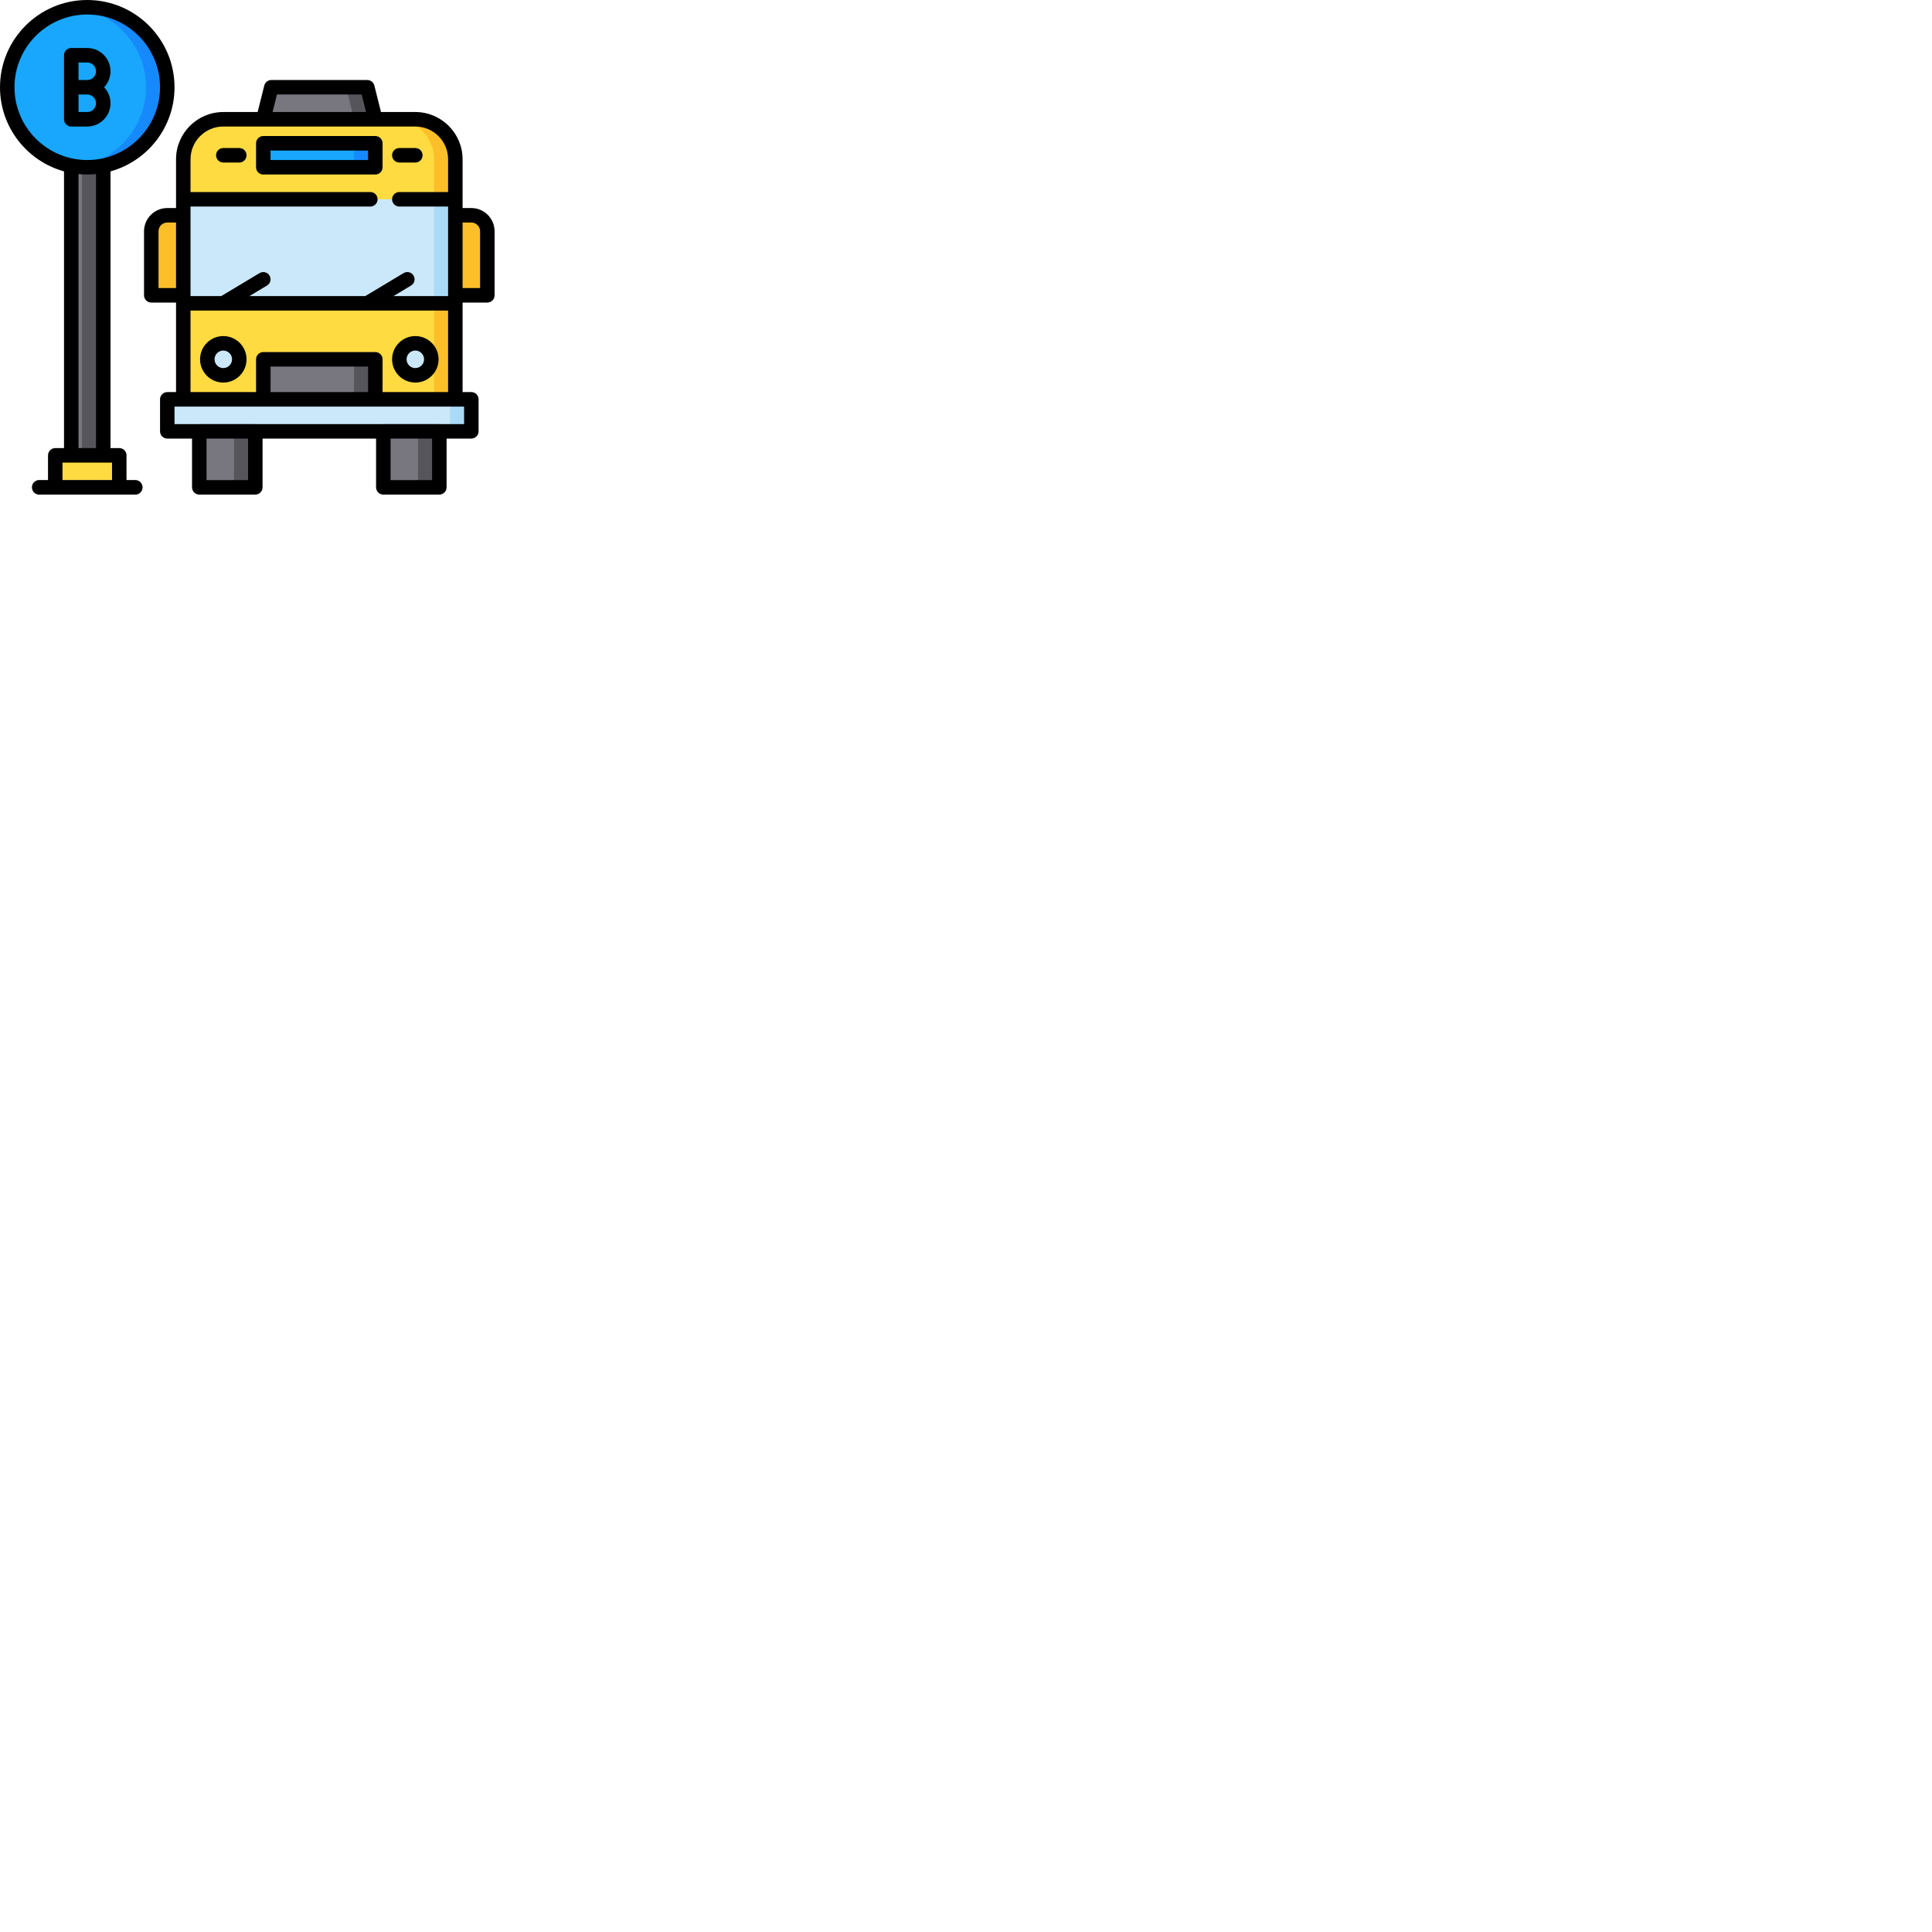
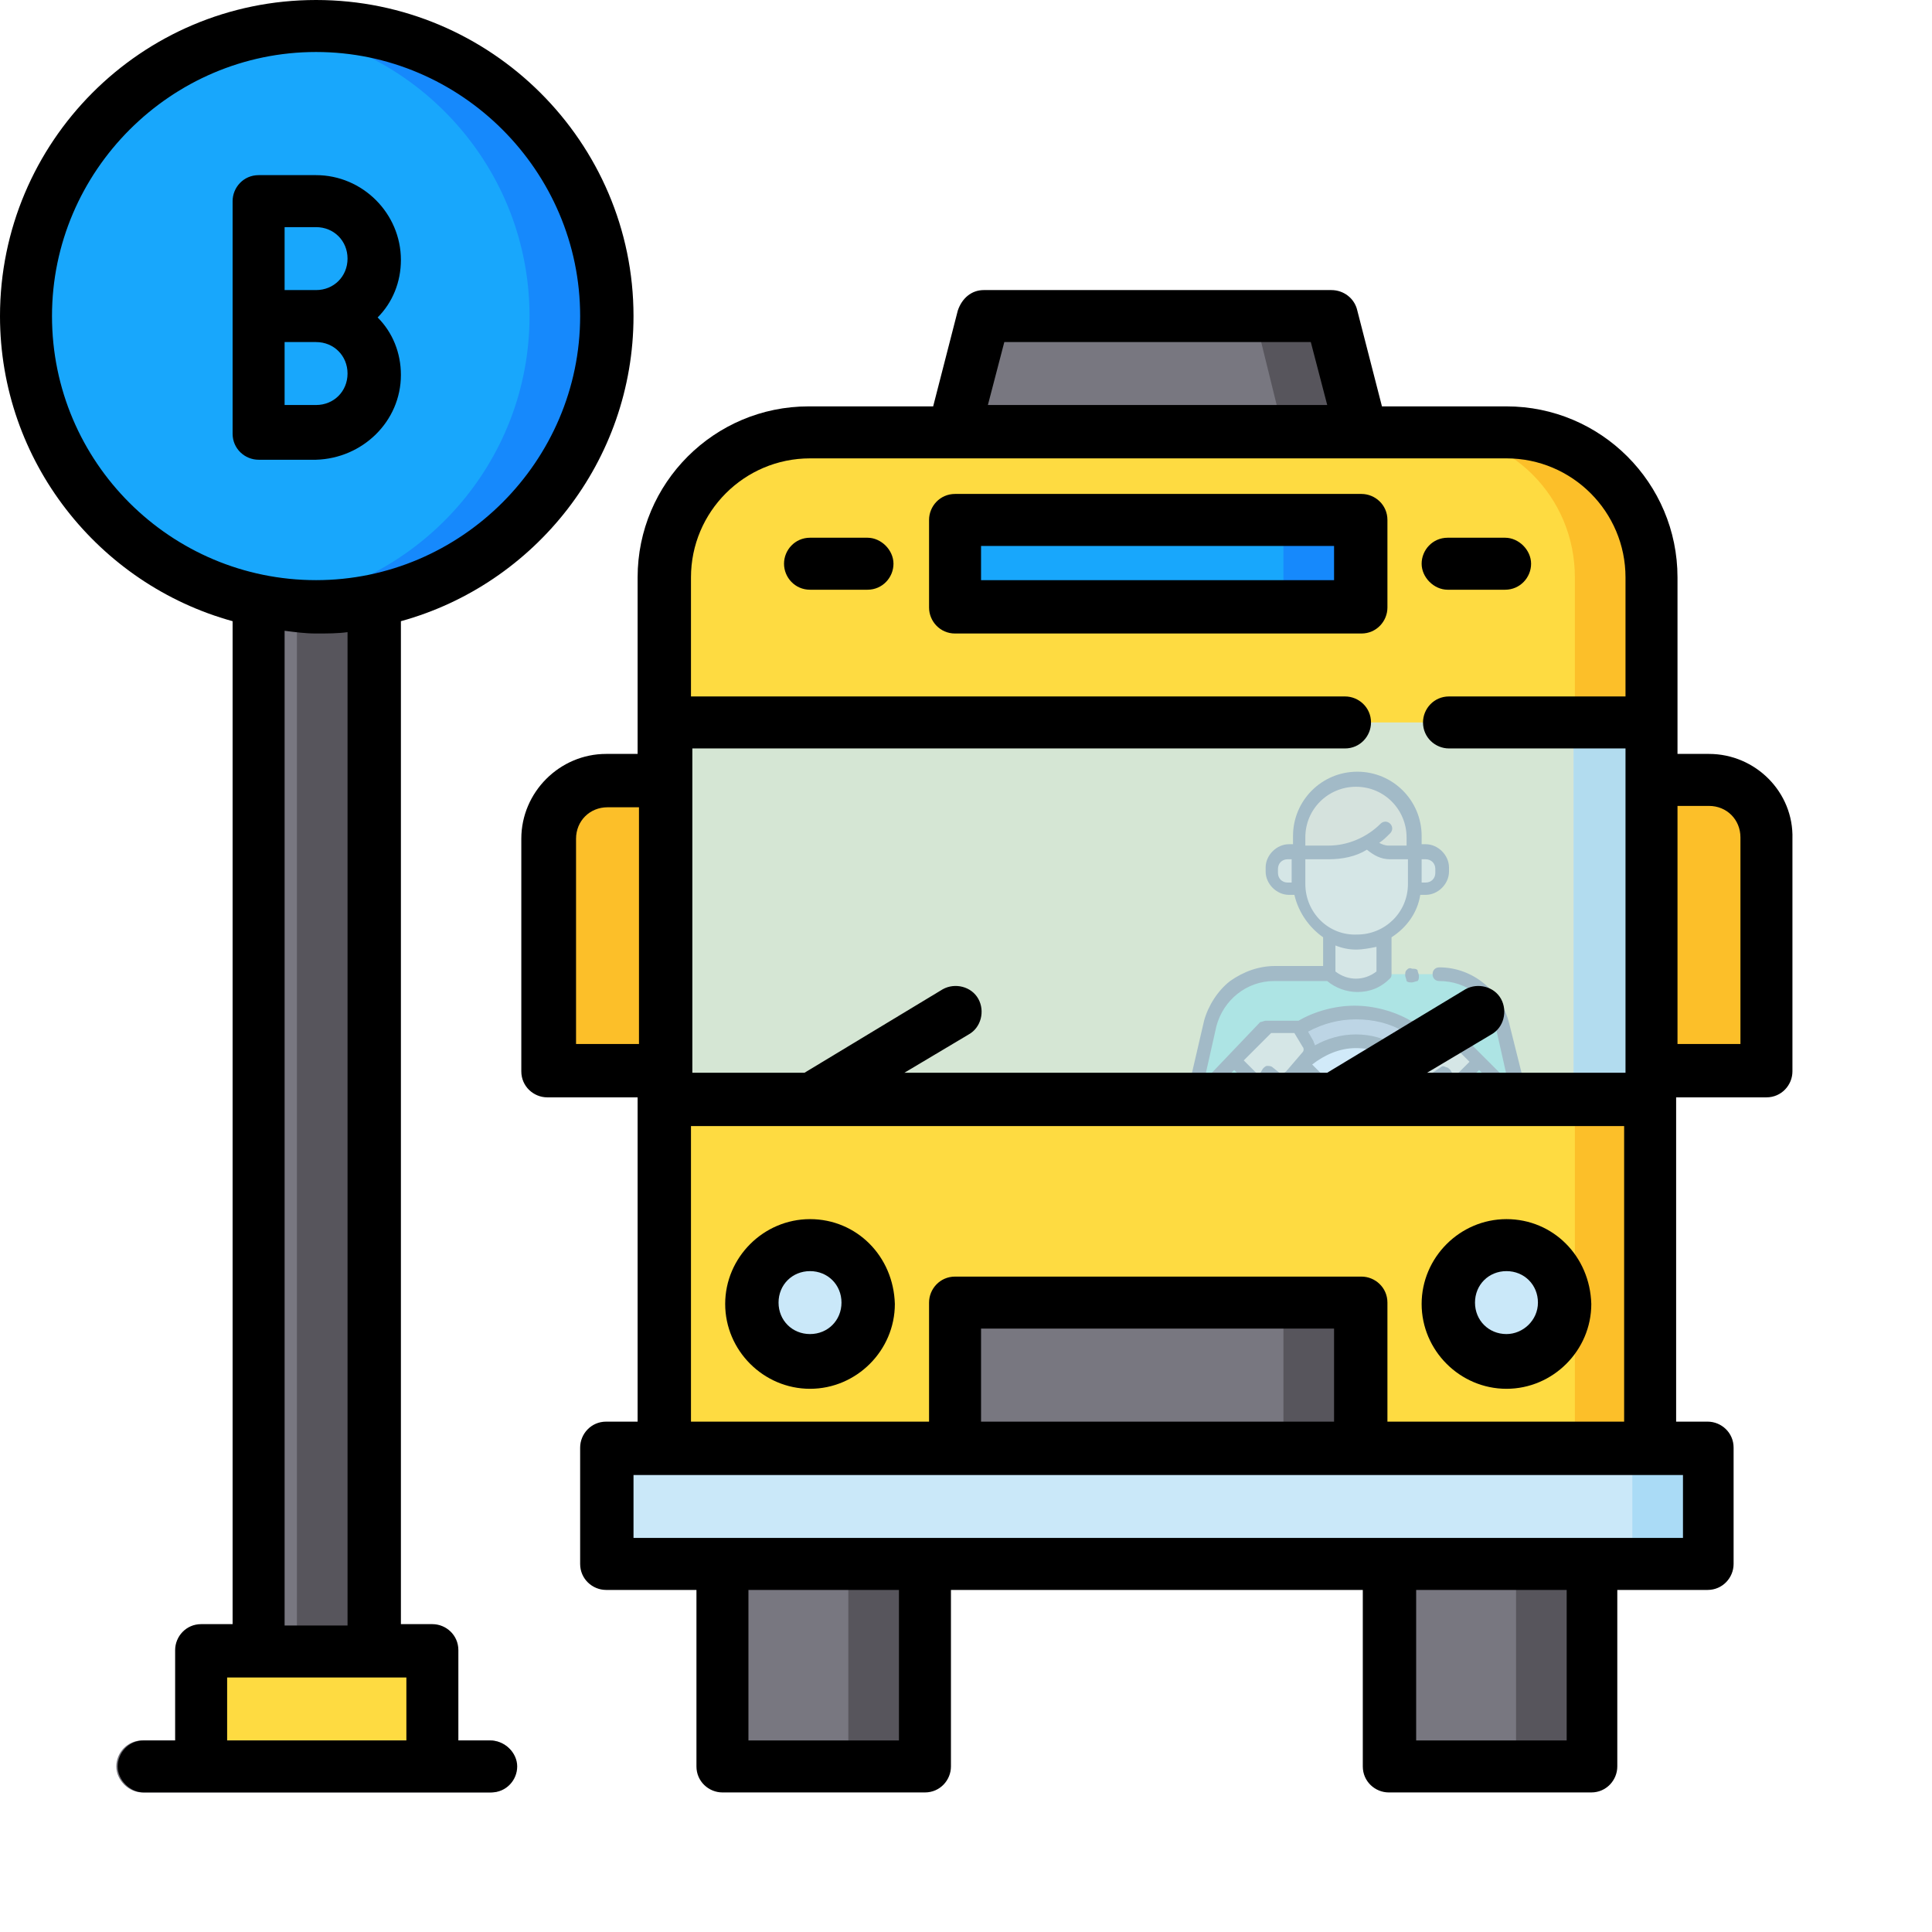
- <svg xmlns="http://www.w3.org/2000/svg" version="1.1" id="bus" x="0px" y="0px" viewBox="0 0 2000 2000" style="enable-background:new 0 0 512.001 512.001;" xml:space="preserve" width="512" height="512">
+ <svg xmlns="http://www.w3.org/2000/svg" version="1.1" id="bus" x="0px" y="0px" viewBox="0 0 141.2 141.2" enable-background="new 0 0 141.2 141.2" xml:space="preserve">
  <g>
    <g>
      <g>
-         <path style="fill:#787780;" d="M106.904,476.367H73.769V112.9c0-3.314,2.686-6,6-6h21.135c3.314,0,6,2.686,6,6V476.367z" />
-         <path style="fill:#57555C;" d="M100.904,106.9H79.769c-0.146,0-0.29,0.012-0.434,0.022c3.11,0.223,5.566,2.811,5.566,5.978     v363.467h22.003V112.9C106.904,109.586,104.218,106.9,100.904,106.9z" />
-         <path style="fill:#FEDB41;" d="M117.469,471.367H63.203c-3.314,0-6,2.686-6,6v27.132h66.267v-27.132     C123.469,474.053,120.783,471.367,117.469,471.367z" />
+         <path fill="#787780" d="M27.4,121.9h-8.5v-93c0-0.8,0.7-1.5,1.5-1.5h5.4c0.8,0,1.5,0.7,1.5,1.5V121.9z" />
+         <path fill="#57555C" d="M25.8,27.4h-5.4c0,0-0.1,0-0.1,0c0.8,0.1,1.4,0.7,1.4,1.5v93h5.6v-93C27.4,28.1,26.7,27.4,25.8,27.4z" />
+         <path fill="#FEDB41" d="M30.1,120.7H16.2c-0.8,0-1.5,0.7-1.5,1.5v6.9h17v-6.9C31.6,121.4,30.9,120.7,30.1,120.7z" />
        <g>
-           <path style="fill:#787780;" d="M140.037,497.001h-99.4c-4.142,0-7.5,3.357-7.5,7.5c0,4.143,3.358,7.5,7.5,7.5h99.4       c4.142,0,7.5-3.357,7.5-7.5C147.537,500.358,144.179,497.001,140.037,497.001z" />
+           <path fill="#787780" d="M35.8,127.2H10.4c-1.1,0-1.9,0.9-1.9,1.9s0.9,1.9,1.9,1.9h25.4c1.1,0,1.9-0.9,1.9-1.9      C37.8,128.1,36.9,127.2,35.8,127.2z" />
        </g>
      </g>
      <g>
-         <circle fill="#18A7FC" cx="90.334" cy="90.333" r="82.833" />
-         <path fill="#1689FC" d="M90.334,7.5c-3.732,0-7.399,0.271-11,0.749c40.544,5.383,71.833,40.068,71.833,82.083    s-31.289,76.7-71.833,82.083c3.601,0.478,7.268,0.749,11,0.749c45.747,0,82.833-37.085,82.833-82.833S136.082,7.5,90.334,7.5z" />
+         <circle fill="#18A7FC" cx="23.1" cy="23.1" r="21.2" />
+         <path fill="#1689FC" d="M23.1,1.9c-1,0-1.9,0.1-2.8,0.2c10.4,1.4,18.4,10.3,18.4,21s-8,19.6-18.4,21c0.9,0.1,1.9,0.2,2.8,0.2     c11.7,0,21.2-9.5,21.2-21.2S34.8,1.9,23.1,1.9z" />
      </g>
    </g>
    <g>
-       <path style="fill:#787780;" d="M388.534,123.467v5H272.572v-5l7.148-28.59c0.668-2.671,3.068-4.545,5.821-4.545h90.026    c2.753,0,5.153,1.874,5.821,4.545L388.534,123.467z" />
-       <path style="fill:#57555C;" d="M381.388,94.878c-0.668-2.671-3.068-4.545-5.821-4.545h-22c2.753,0,5.153,1.874,5.821,4.545    l7.146,28.59v5h22v-5L381.388,94.878z" />
-       <path style="fill:#FEDB41;" d="M189.737,418.381l0-253.497h0.001c0-22.874,18.543-41.416,41.416-41.416l198.796,0v0.001    c22.874,0,41.416,18.543,41.416,41.416l0,253.497H189.737z" />
-       <path style="fill:#FCBF29;" d="M471.366,164.884c0-22.874-18.543-41.416-41.416-41.416v-0.001l-21.999,0v0.001    c22.874,0,41.416,18.543,41.416,41.416l0.001,253.497h21.999L471.366,164.884z" />
-       <path style="fill:#FCBF29;" d="M504.499,299.7v-60.265c0-9.15-7.417-16.567-16.567-16.567h-21.566v82.833l32.133-0.001    C501.813,305.7,504.499,303.014,504.499,299.7z" />
-       <path style="fill:#FCBF29;" d="M156.603,299.7v-60.265c0-9.15,7.417-16.567,16.567-16.567h21.566v82.833l-32.133-0.001    C159.289,305.7,156.603,303.014,156.603,299.7z" />
-       <path style="fill:#787780;" d="M264.292,438.23h-57.99v60.27c0,3.314,2.686,6,6,6h45.99c3.314,0,6-2.686,6-6V438.23z" />
-       <path style="fill:#57555C;" d="M242.292,438.23v60.27c0,3.314-2.686,6-6,6h22c3.314,0,6-2.686,6-6v-60.27H242.292z" />
-       <path style="fill:#787780;" d="M454.803,438.23h-57.99v60.27c0,3.314,2.686,6,6,6h45.99c3.314,0,6-2.686,6-6V438.23z" />
-       <path style="fill:#57555C;" d="M432.803,438.23v60.27c0,3.314-2.686,6-6,6h22c3.314,0,6-2.686,6-6v-60.27H432.803z" />
-       <path style="fill:#CAE8F9;" d="M481.933,413.381H179.17c-3.314,0-6,2.686-6,6v21.135c0,3.314,2.686,6,6,6h302.763    c3.314,0,6-2.686,6-6v-21.135C487.933,416.068,485.246,413.381,481.933,413.381z" />
-       <path style="fill:#787780;" d="M382.534,413.381H278.573c-3.314,0-6-2.686-6-6v-29.415c0-3.314,2.686-6,6-6h103.961    c3.314,0,6,2.686,6,6v29.415C388.534,410.695,385.847,413.381,382.534,413.381z" />
-       <rect x="189.74" y="206.301" style="fill:#CAE8F9;" width="281.627" height="107.68" />
-       <circle style="fill:#CAE8F9;" cx="231.156" cy="371.967" r="16.566" />
-       <circle style="fill:#CAE8F9;" cx="429.951" cy="371.967" r="16.566" />
-       <path style="fill:#18A7FC;" d="M382.534,173.167H278.572c-3.314,0-6-2.686-6-6v-12.85c0-3.314,2.686-6,6-6h103.962    c3.314,0,6,2.686,6,6v12.85C388.534,170.481,385.848,173.167,382.534,173.167z" />
-       <path style="fill:#AADBF6;" d="M481.933,413.381h-22c3.314,0,6,2.686,6,6v21.135c0,3.314-2.686,6-6,6h22c3.314,0,6-2.686,6-6    v-21.135C487.933,416.068,485.246,413.381,481.933,413.381z" />
-       <path style="fill:#57555C;" d="M382.534,371.965h-22c3.314,0,6,2.686,6,6v29.416c0,3.314-2.686,6-6,6h22c3.314,0,6-2.686,6-6    v-29.416C388.534,374.652,385.848,371.965,382.534,371.965z" />
-       <path style="fill:#1689FC;" d="M382.534,148.318h-22c3.314,0,6,2.686,6,6v12.85c0,3.314-2.686,6-6,6h22c3.314,0,6-2.686,6-6    v-12.85C388.534,151.004,385.848,148.318,382.534,148.318z" />
-       <polygon style="fill:#AADBF6;" points="449.368,313.981 471.366,313.981 471.366,308.483 471.366,206.301 449.367,206.301   " />
+       <path fill="#787780" d="M99.5,31.6v1.3H69.8v-1.3l1.8-7.3c0.2-0.7,0.8-1.2,1.5-1.2h23c0.7,0,1.3,0.5,1.5,1.2L99.5,31.6z" />
+       <path fill="#57555C" d="M97.6,24.3c-0.2-0.7-0.8-1.2-1.5-1.2h-5.6c0.7,0,1.3,0.5,1.5,1.2l1.8,7.3v1.3h5.6v-1.3L97.6,24.3z" />
+       <path fill="#FEDB41" d="M48.6,107.1V42.2h0c0-5.9,4.7-10.6,10.6-10.6h50.9v0c5.9,0,10.6,4.7,10.6,10.6v64.9L48.6,107.1L48.6,107.1    z" />
+       <path fill="#FCBF29" d="M120.7,42.2c0-5.9-4.7-10.6-10.6-10.6v0h-5.6v0c5.9,0,10.6,4.7,10.6,10.6l0,64.9h5.6L120.7,42.2z" />
+       <path fill="#FCBF29" d="M129.2,76.7V61.3c0-2.3-1.9-4.2-4.2-4.2h-5.5v21.2l8.2,0C128.5,78.3,129.2,77.6,129.2,76.7z" />
+       <path fill="#FCBF29" d="M40.1,76.7V61.3c0-2.3,1.9-4.2,4.2-4.2h5.5v21.2l-8.2,0C40.8,78.3,40.1,77.6,40.1,76.7z" />
+       <path fill="#787780" d="M67.7,112.2H52.8v15.4c0,0.8,0.7,1.5,1.5,1.5h11.8c0.8,0,1.5-0.7,1.5-1.5V112.2z" />
+       <path fill="#57555C" d="M62,112.2v15.4c0,0.8-0.7,1.5-1.5,1.5h5.6c0.8,0,1.5-0.7,1.5-1.5v-15.4H62z" />
+       <path fill="#787780" d="M116.4,112.2h-14.8v15.4c0,0.8,0.7,1.5,1.5,1.5h11.8c0.8,0,1.5-0.7,1.5-1.5V112.2z" />
+       <path fill="#57555C" d="M110.8,112.2v15.4c0,0.8-0.7,1.5-1.5,1.5h5.6c0.8,0,1.5-0.7,1.5-1.5v-15.4H110.8z" />
+       <path fill="#CAE8F9" d="M123.4,105.8H45.9c-0.8,0-1.5,0.7-1.5,1.5v5.4c0,0.8,0.7,1.5,1.5,1.5h77.5c0.8,0,1.5-0.7,1.5-1.5v-5.4    C124.9,106.5,124.2,105.8,123.4,105.8z" />
+       <path fill="#787780" d="M97.9,105.8H71.3c-0.8,0-1.5-0.7-1.5-1.5v-7.5c0-0.8,0.7-1.5,1.5-1.5h26.6c0.8,0,1.5,0.7,1.5,1.5v7.5    C99.5,105.1,98.8,105.8,97.9,105.8z" />
+       <g id="XMLID_1062_">
+         <path id="XMLID_943_" fill="#36D28F" d="M87.1,80.6l1.4-5.7c0.5-2.2,2.4-3.7,4.6-3.7h4.1h4h4.1c2.2,0,4.1,1.5,4.6,3.7l1.4,5.7     H87.1L87.1,80.6z" />
+         <path id="XMLID_2426_" fill="#FEDA9B" d="M101.1,68.5v2.7l0,0c-1.1,1.1-2.9,1.1-4,0l0,0v-2.7H101.1z" />
+         <path id="XMLID_1932_" fill="#FFC66C" d="M101.2,60.6L101.2,60.6c-1.1,1.1-2.6,1.7-4.2,1.7h-2.2v-1.1c0-2.3,1.9-4.2,4.2-4.2l0,0     c2.3,0,4.2,1.9,4.2,4.2v1.1h-1.8c-0.5,0-1-0.2-1.4-0.6l0,0" />
+         <path id="XMLID_2397_" fill="#FEDA9B" d="M94.9,62.3v2.3c0,2.3,1.9,4.2,4.2,4.2l0,0c2.3,0,4.2-1.9,4.2-4.2v-2.3h-1.1     c-0.8,0-1.5-0.3-2-0.9l0,0l0,0c-0.8,0.6-1.8,0.9-2.7,0.9C97.5,62.3,94.9,62.3,94.9,62.3z" />
+         <path id="XMLID_2396_" fill="#FEDA9B" d="M104.2,65h-0.8v-2.7h0.8c0.7,0,1.2,0.5,1.2,1.2v0.3C105.4,64.5,104.8,65,104.2,65z" />
+         <path id="XMLID_2395_" fill="#FEDA9B" d="M94.1,65h0.8v-2.7h-0.8c-0.7,0-1.2,0.5-1.2,1.2v0.3C92.9,64.5,93.4,65,94.1,65z" />
+         <path id="XMLID_1006_" fill="#898998" d="M106.8,81.7c0-4.3-3.5-7.7-7.7-7.7c-4.3,0-7.7,3.5-7.7,7.7" />
+         <path id="XMLID_935_" fill="#FEDA9B" d="M107.5,81.7l-2-3.3l-0.6,0.4c-0.4,0.2-0.9,0.2-1.1-0.2l-1.1-1.3c-0.2-0.3-0.3-0.7-0.1-1     l0.8-1.3h2.2l5.7,5.7c0.4,0.4,0.1,1-0.4,1L107.5,81.7L107.5,81.7z" />
+         <path id="XMLID_1314_" fill="#36D28F" d="M106.2,79.4l1.4,2.3h3.4c0.5,0,0.8-0.6,0.4-1l-3.2-3.2L106.2,79.4z" />
+         <path id="XMLID_1313_" fill="#FEDA9B" d="M90.7,81.7l2-3.3l0.6,0.4c0.4,0.2,0.9,0.2,1.1-0.2l1.1-1.3c0.2-0.3,0.3-0.7,0.1-1     l-0.8-1.3h-2.2l-5.7,5.7c-0.4,0.4-0.1,1,0.4,1L90.7,81.7L90.7,81.7z" />
+         <path id="XMLID_1303_" fill="#36D28F" d="M92.1,79.4l-1.4,2.3h-3.4c-0.5,0-0.8-0.6-0.4-1l3.2-3.2L92.1,79.4z" />
+         <path id="XMLID_910_" fill="#EDF2FA" d="M104.7,81.7c0-3.1-2.5-5.6-5.6-5.6s-5.6,2.5-5.6,5.6H104.7z" />
+         <path id="XMLID_2470_" fill="#898998" d="M100.7,81.7c0-0.9-0.7-1.6-1.6-1.6c-0.9,0-1.6,0.7-1.6,1.6H100.7z" />
+         <g id="XMLID_727_">
+           <path id="XMLID_728_" d="M102.8,70.9c-0.1,0.1-0.1,0.2-0.1,0.4c0,0.1,0.1,0.3,0.1,0.4c0.1,0.1,0.2,0.1,0.4,0.1      c0.1,0,0.3-0.1,0.4-0.1c0.1-0.1,0.1-0.2,0.1-0.4c0-0.1-0.1-0.3-0.1-0.4c-0.1-0.1-0.2-0.1-0.4-0.1      C103,70.7,102.9,70.8,102.8,70.9z" />
+           <path id="XMLID_1327_" d="M111.7,80.4L111.7,80.4l-1.4-5.6c-0.6-2.4-2.7-4.1-5.1-4.1h0c-0.3,0-0.5,0.2-0.5,0.5      c0,0.3,0.2,0.5,0.5,0.5h0c2,0,3.7,1.3,4.1,3.3l0.9,4l-4.3-4.3c-0.1-0.1-0.2-0.1-0.4-0.1h-2.2c-0.1,0-0.1,0-0.2,0      c-1.2-0.7-2.7-1.1-4.1-1.1c-1.4,0-2.9,0.4-4.1,1.1c-0.1,0-0.1,0-0.2,0h-2.2c-0.1,0-0.3,0.1-0.4,0.1L88,79l0.9-4      c0.5-1.9,2.2-3.3,4.2-3.3h3.9c0.6,0.5,1.4,0.8,2.2,0.8c0.9,0,1.7-0.3,2.4-1c0.1-0.1,0.1-0.2,0.1-0.4v-2.6      c1.1-0.7,1.9-1.8,2.1-3.1h0.4c0.9,0,1.7-0.8,1.7-1.7v-0.3c0-0.9-0.8-1.7-1.7-1.7h-0.3v-0.6c0-2.6-2.1-4.7-4.7-4.7      c-2.6,0-4.7,2.1-4.7,4.7v0.6h-0.3c-0.9,0-1.7,0.8-1.7,1.7v0.3c0,0.9,0.8,1.7,1.7,1.7h0.4c0.3,1.3,1.1,2.4,2.1,3.1v2.1h-3.5      c-1.2,0-2.3,0.4-3.3,1.1c-0.9,0.7-1.6,1.8-1.9,2.9l-1.3,5.6l0,0c-0.3,0.3-0.4,0.8-0.2,1.2c0.2,0.4,0.6,0.7,1,0.7h3.4      c0.2,0,0.3-0.1,0.4-0.2l1.7-2.8l0.2,0.1c0.2,0.1,0.3,0.2,0.5,0.2c-0.3,0.7-0.5,1.5-0.5,2.3c0,0.3,0.2,0.5,0.5,0.5      c0.3,0,0.5-0.2,0.5-0.5c0-1.2,0.4-2.3,1.2-3.2l2.1,2.1c-0.2,0.3-0.3,0.7-0.3,1.1c0,0.3,0.2,0.5,0.5,0.5c0.3,0,0.5-0.2,0.5-0.5      c0-0.6,0.5-1.1,1.1-1.1c0.6,0,1.1,0.5,1.1,1.1c0,0.3,0.2,0.5,0.5,0.5s0.5-0.2,0.5-0.5c0-0.4-0.1-0.8-0.3-1.1l2.1-2.1      c0.7,0.9,1.2,2,1.2,3.2c0,0.3,0.2,0.5,0.5,0.5s0.5-0.2,0.5-0.5c0-0.8-0.2-1.6-0.5-2.3c0.2,0,0.3-0.1,0.5-0.2l0.2-0.1l1.7,2.8      c0.1,0.2,0.3,0.2,0.4,0.2h3.4c0.4,0,0.8-0.3,1-0.7C112.1,81.1,112,80.7,111.7,80.4z M104.9,63.5v0.3c0,0.4-0.3,0.7-0.7,0.7h-0.3      v-1.7h0.3C104.6,62.8,104.9,63.1,104.9,63.5z M95.4,61.2c0-2.1,1.7-3.7,3.7-3.7c2.1,0,3.7,1.7,3.7,3.7v0.6h-1.3      c-0.3,0-0.5-0.1-0.7-0.2c0.3-0.2,0.5-0.4,0.8-0.7c0.2-0.2,0.2-0.5,0-0.7c-0.2-0.2-0.5-0.2-0.7,0c-1,1-2.4,1.6-3.8,1.6h-1.7      L95.4,61.2L95.4,61.2z M93.4,63.8v-0.3c0-0.4,0.3-0.7,0.7-0.7h0.3v1.7h-0.3C93.7,64.5,93.4,64.2,93.4,63.8z M95.4,64.6v-1.8h1.7      c1,0,2-0.2,2.8-0.7c0.5,0.4,1,0.7,1.7,0.7h1.3v1.8c0,2.1-1.7,3.7-3.7,3.7C97.1,68.4,95.4,66.7,95.4,64.6z M99.1,69.4      c0.5,0,1-0.1,1.5-0.2V71c-0.9,0.7-2.1,0.7-3,0v-1.9C98.1,69.3,98.6,69.4,99.1,69.4z M102.6,75.4l-0.4,0.7      c-0.1,0.1-0.1,0.2-0.1,0.3c-0.9-0.5-1.9-0.8-3-0.8s-2.1,0.3-3,0.8c0-0.1-0.1-0.2-0.1-0.3l-0.4-0.7c1.1-0.6,2.3-0.9,3.5-0.9      C100.4,74.5,101.6,74.8,102.6,75.4z M90.5,81.2h-3.1c0,0-0.1,0-0.1,0c0,0,0-0.1,0-0.1l2.9-2.9l1.3,1.3L90.5,81.2z M93,78      c-0.1-0.1-0.3-0.1-0.4-0.1c-0.1,0-0.2,0.1-0.3,0.2L92,78.6l-1.1-1.1l2-2h1.7l0.6,1c0.1,0.1,0.1,0.3,0,0.4L94,78.3      c-0.1,0.1-0.3,0.2-0.5,0.1L93,78z M98,79.9l-2.1-2.1c0.9-0.7,2-1.2,3.2-1.2c1.2,0,2.3,0.4,3.2,1.2l-2.1,2.1      c-0.3-0.2-0.7-0.3-1.1-0.3C98.7,79.6,98.4,79.7,98,79.9z M105.3,78l-0.6,0.4c-0.2,0.1-0.4,0.1-0.5-0.1l-1.1-1.3      c-0.1-0.1-0.1-0.3,0-0.4l0.6-1h1.7l2,2l-1.1,1.1l-0.3-0.5c-0.1-0.1-0.2-0.2-0.3-0.2C105.5,77.9,105.4,77.9,105.3,78z M111,81.2      C111,81.2,110.9,81.2,111,81.2l-3.2,0l-1-1.7l1.3-1.3L111,81.2C111,81.1,111,81.1,111,81.2z" />
+         </g>
+       </g>
+       <rect x="48.6" y="52.8" opacity="0.8" fill="#CAE8F9" width="72.1" height="27.6" />
+       <circle fill="#CAE8F9" cx="59.2" cy="95.2" r="4.2" />
+       <circle fill="#CAE8F9" cx="110.1" cy="95.2" r="4.2" />
+       <path fill="#18A7FC" d="M97.9,44.3H71.3c-0.8,0-1.5-0.7-1.5-1.5v-3.3c0-0.8,0.7-1.5,1.5-1.5h26.6c0.8,0,1.5,0.7,1.5,1.5v3.3    C99.5,43.6,98.8,44.3,97.9,44.3z" />
+       <path fill="#AADBF6" d="M123.4,105.8h-5.6c0.8,0,1.5,0.7,1.5,1.5v5.4c0,0.8-0.7,1.5-1.5,1.5h5.6c0.8,0,1.5-0.7,1.5-1.5v-5.4    C124.9,106.5,124.2,105.8,123.4,105.8z" />
+       <path fill="#57555C" d="M97.9,95.2h-5.6c0.8,0,1.5,0.7,1.5,1.5v7.5c0,0.8-0.7,1.5-1.5,1.5h5.6c0.8,0,1.5-0.7,1.5-1.5v-7.5    C99.5,95.9,98.8,95.2,97.9,95.2z" />
+       <path fill="#1689FC" d="M97.9,38h-5.6c0.8,0,1.5,0.7,1.5,1.5v3.3c0,0.8-0.7,1.5-1.5,1.5h5.6c0.8,0,1.5-0.7,1.5-1.5v-3.3    C99.5,38.7,98.8,38,97.9,38z" />
+       <polygon opacity="0.81" fill="#AADBF6" points="115,80.4 120.7,80.4 120.7,79 120.7,52.8 115,52.8   " />
    </g>
  </g>
  <g>
-     <path d="M140.034,497h-9.067v-25.634c0-4.142-3.358-7.5-7.5-7.5h-9.068V177.405c38.164-10.56,66.268-45.594,66.268-87.073   C180.667,40.523,140.144,0,90.334,0S0.002,40.523,0.002,90.332c0,41.478,28.102,76.511,66.265,87.072v286.461h-9.066   c-4.142,0-7.5,3.358-7.5,7.5V497h-9.066c-4.142,0-7.5,3.358-7.5,7.5c0,4.142,3.358,7.5,7.5,7.5h99.399c4.142,0,7.5-3.358,7.5-7.5   C147.534,500.357,144.176,497,140.034,497z M15.002,90.332C15.002,48.794,48.796,15,90.334,15s75.332,33.794,75.332,75.332   s-33.794,75.332-75.332,75.332S15.002,131.871,15.002,90.332z M90.334,180.665c3.059,0,6.083-0.155,9.064-0.453v283.651H81.267   V180.212C84.25,180.51,87.274,180.665,90.334,180.665z M64.701,478.866h51.266v18.132H64.701V478.866z" />
-     <path d="M114.402,106.9c0-6.416-2.528-12.248-6.634-16.567c4.106-4.319,6.634-10.151,6.634-16.567   c0-13.271-10.796-24.068-24.067-24.068H73.767c-4.142,0-7.5,3.358-7.5,7.5v66.27c0,4.142,3.358,7.5,7.5,7.5h16.568   C103.605,130.967,114.402,120.171,114.402,106.9z M90.334,64.698c5,0,9.067,4.068,9.067,9.068c0,4.993-4.057,9.056-9.048,9.066   h-9.087V64.698H90.334z M81.267,97.832h9.049c0.007,0,0.013,0.001,0.019,0.001c0.004,0,0.009,0,0.013,0   c4.994,0.007,9.055,4.071,9.055,9.067c0,5-4.067,9.067-9.067,9.067h-9.068V97.832z" />
-     <path d="M487.932,215.368h-9.065l0-9.067c0-0.013-0.002-0.025-0.002-0.038v-41.379c0-26.972-21.943-48.916-48.916-48.917h-35.56   l-6.862-27.454c-0.835-3.339-3.835-5.681-7.276-5.681h-99.396c-3.441,0-6.441,2.342-7.276,5.681l-6.863,27.454l-35.563,0   c-26.972,0-48.916,21.944-48.917,48.916l0,50.484h-9.067c-13.271,0-24.067,10.796-24.067,24.067V305.7c0,4.142,3.357,7.5,7.499,7.5   l25.635,0.001l0,92.68h-9.068c-4.142,0-7.5,3.358-7.5,7.5v33.135c0,4.142,3.358,7.5,7.5,7.5h25.633V504.5   c0,4.142,3.358,7.5,7.5,7.5h57.99c4.142,0,7.5-3.358,7.5-7.5v-50.484h117.521V504.5c0,4.142,3.358,7.5,7.5,7.5h57.99   c4.142,0,7.5-3.358,7.5-7.5v-50.484h25.629c4.142,0,7.5-3.358,7.5-7.5v-33.135c0-4.142-3.358-7.5-7.5-7.5h-9.066l0-91.896   c0-0.001,0-0.003,0-0.004v-0.78l25.633-0.001c4.142,0,7.5-3.358,7.5-7.5v-66.265C511.999,226.165,501.203,215.368,487.932,215.368z    M286.712,97.832h87.684l4.533,18.135h-96.75L286.712,97.832z M182.236,298.201l-18.133-0.001v-58.765c0-5,4.067-9.067,9.067-9.067   h9.066V298.201z M231.154,130.968l198.796,0.001c18.701,0,33.916,15.215,33.916,33.916v33.917h-50.483c-4.142,0-7.5,3.358-7.5,7.5   c0,4.142,3.358,7.5,7.5,7.5h50.483l0,92.68h-56.535l18.195-10.916c3.552-2.131,4.704-6.738,2.573-10.29   c-2.131-3.553-6.739-4.705-10.29-2.573l-39.633,23.779h-119.94l18.195-10.916c3.552-2.131,4.704-6.738,2.573-10.29   c-2.131-3.553-6.738-4.705-10.29-2.573l-39.633,23.779h-31.843l0-92.68h186.144c4.142,0,7.5-3.358,7.5-7.5   c0-4.142-3.358-7.5-7.5-7.5H197.238v-33.917C197.238,146.183,212.453,130.968,231.154,130.968z M256.792,497h-42.99v-42.984h42.99   V497z M447.303,497h-42.99v-42.984h42.99V497z M480.433,439.016h-25.513c-0.039-0.001-0.077-0.006-0.116-0.006h-57.99   c-0.039,0-0.077,0.005-0.116,0.006H264.409c-0.039-0.001-0.077-0.006-0.116-0.006h-57.99c-0.039,0-0.077,0.005-0.116,0.006h-25.517   v-18.135h91.903h115.961h91.899V439.016z M381.034,405.881H280.073v-26.415h100.961V405.881z M396.034,405.881v-33.915   c0-4.142-3.358-7.5-7.5-7.5H272.573c-4.142,0-7.5,3.358-7.5,7.5v33.915h-67.835l0-84.4h33.888c0.013,0,0.026,0.002,0.038,0.002   c0.012,0,0.025-0.002,0.037-0.002H380.22c0.013,0,0.026,0.002,0.038,0.002c0.012,0,0.025-0.002,0.037-0.002h83.57l0,84.4H396.034z    M496.999,298.2l-18.133,0.001l0.001-67.833h9.065c4.999,0,9.067,4.067,9.067,9.067V298.2z" />
-     <path d="M231.156,347.9c-13.27,0-24.066,10.796-24.066,24.066c0,13.27,10.796,24.066,24.066,24.066   c13.271,0,24.066-10.796,24.066-24.066C255.222,358.696,244.426,347.9,231.156,347.9z M231.156,381.033   c-4.999,0-9.066-4.067-9.066-9.066s4.067-9.066,9.066-9.066c4.999,0,9.066,4.067,9.066,9.066S236.155,381.033,231.156,381.033z" />
-     <path d="M429.951,347.9c-13.27,0-24.066,10.796-24.066,24.066c0,13.27,10.796,24.066,24.066,24.066   c13.271,0,24.066-10.796,24.066-24.066C454.017,358.696,443.221,347.9,429.951,347.9z M429.951,381.033   c-4.999,0-9.066-4.067-9.066-9.066s4.067-9.066,9.066-9.066s9.066,4.067,9.066,9.066S434.95,381.033,429.951,381.033z" />
-     <path d="M272.572,180.667h115.961c4.142,0,7.5-3.358,7.5-7.5v-24.85c0-4.142-3.358-7.5-7.5-7.5H272.572c-4.142,0-7.5,3.358-7.5,7.5   v24.85C265.072,177.309,268.43,180.667,272.572,180.667z M280.072,155.817h100.961v9.85H280.072V155.817z" />
-     <path d="M231.157,168.242h16.567c4.142,0,7.5-3.358,7.5-7.5c0-4.142-3.358-7.5-7.5-7.5h-16.567c-4.142,0-7.5,3.358-7.5,7.5   C223.657,164.884,227.015,168.242,231.157,168.242z" />
-     <path d="M413.384,168.242h16.567c4.142,0,7.5-3.358,7.5-7.5c0-4.142-3.358-7.5-7.5-7.5h-16.567c-4.142,0-7.5,3.358-7.5,7.5   C405.884,164.884,409.242,168.242,413.384,168.242z" />
+     <path d="M35.8,127.2h-2.3v-6.6c0-1.1-0.9-1.9-1.9-1.9h-2.3V45.4c9.8-2.7,17-11.7,17-22.3C46.3,10.4,35.9,0,23.1,0S0,10.4,0,23.1   c0,10.6,7.2,19.6,17,22.3v73.3h-2.3c-1.1,0-1.9,0.9-1.9,1.9v6.6h-2.3c-1.1,0-1.9,0.9-1.9,1.9s0.9,1.9,1.9,1.9h25.4   c1.1,0,1.9-0.9,1.9-1.9C37.8,128.1,36.9,127.2,35.8,127.2z M3.8,23.1c0-10.6,8.7-19.3,19.3-19.3s19.3,8.7,19.3,19.3   s-8.7,19.3-19.3,19.3S3.8,33.8,3.8,23.1z M23.1,46.3c0.8,0,1.6,0,2.3-0.1v72.6h-4.6V46.1C21.6,46.2,22.3,46.3,23.1,46.3z    M16.6,122.6h13.1v4.6H16.6V122.6z" />
+     <path d="M29.3,27.4c0-1.6-0.6-3.1-1.7-4.2c1.1-1.1,1.7-2.6,1.7-4.2c0-3.4-2.8-6.2-6.2-6.2h-4.2c-1.1,0-1.9,0.9-1.9,1.9v17   c0,1.1,0.9,1.9,1.9,1.9h4.2C26.5,33.5,29.3,30.8,29.3,27.4z M23.1,16.6c1.3,0,2.3,1,2.3,2.3c0,1.3-1,2.3-2.3,2.3h-2.3v-4.6H23.1z    M20.8,25h2.3c0,0,0,0,0,0c0,0,0,0,0,0c1.3,0,2.3,1,2.3,2.3c0,1.3-1,2.3-2.3,2.3h-2.3L20.8,25L20.8,25z" />
+     <path d="M124.9,55.1h-2.3v-2.3c0,0,0,0,0,0V42.2c0-6.9-5.6-12.5-12.5-12.5H101l-1.8-7c-0.2-0.9-1-1.5-1.9-1.5H71.9   c-0.9,0-1.6,0.6-1.9,1.5l-1.8,7h-9.1c-6.9,0-12.5,5.6-12.5,12.5v12.9h-2.3c-3.4,0-6.2,2.8-6.2,6.2v17c0,1.1,0.9,1.9,1.9,1.9l6.6,0   v23.7h-2.3c-1.1,0-1.9,0.9-1.9,1.9v8.5c0,1.1,0.9,1.9,1.9,1.9h6.6v12.9c0,1.1,0.9,1.9,1.9,1.9h14.8c1.1,0,1.9-0.9,1.9-1.9v-12.9   h30.1v12.9c0,1.1,0.9,1.9,1.9,1.9h14.8c1.1,0,1.9-0.9,1.9-1.9v-12.9h6.6c1.1,0,1.9-0.9,1.9-1.9v-8.5c0-1.1-0.9-1.9-1.9-1.9h-2.3   V80.4c0,0,0,0,0,0v-0.2l6.6,0c1.1,0,1.9-0.9,1.9-1.9v-17C131.1,57.9,128.3,55.1,124.9,55.1z M73.4,25h22.4l1.2,4.6H72.2L73.4,25z    M46.7,76.3l-4.6,0v-15c0-1.3,1-2.3,2.3-2.3h2.3V76.3z M59.2,33.5l50.9,0c4.8,0,8.7,3.9,8.7,8.7v8.7h-12.9c-1.1,0-1.9,0.9-1.9,1.9   c0,1.1,0.9,1.9,1.9,1.9h12.9v23.7h-14.5l4.7-2.8c0.9-0.5,1.2-1.7,0.7-2.6c-0.5-0.9-1.7-1.2-2.6-0.7l-10.1,6.1H66.1l4.7-2.8   c0.9-0.5,1.2-1.7,0.7-2.6c-0.5-0.9-1.7-1.2-2.6-0.7l-10.1,6.1h-8.2V54.7h47.7c1.1,0,1.9-0.9,1.9-1.9c0-1.1-0.9-1.9-1.9-1.9H50.5   v-8.7C50.5,37.4,54.4,33.5,59.2,33.5z M65.7,127.2h-11v-11h11V127.2z M114.5,127.2h-11v-11h11V127.2z M123,112.4h-6.5c0,0,0,0,0,0   h-14.8c0,0,0,0,0,0H67.7c0,0,0,0,0,0H52.8c0,0,0,0,0,0h-6.5v-4.6h23.5h29.7H123C123,107.7,123,112.4,123,112.4z M97.5,103.9H71.7   v-6.8h25.8V103.9z M101.4,103.9v-8.7c0-1.1-0.9-1.9-1.9-1.9H69.8c-1.1,0-1.9,0.9-1.9,1.9v8.7H50.5V82.3h8.7c0,0,0,0,0,0s0,0,0,0   h38.1c0,0,0,0,0,0c0,0,0,0,0,0h21.4v21.6H101.4z M127.2,76.3l-4.6,0l0-17.4h2.3c1.3,0,2.3,1,2.3,2.3V76.3z" />
+     <path d="M59.2,89.1c-3.4,0-6.2,2.8-6.2,6.2c0,3.4,2.8,6.2,6.2,6.2c3.4,0,6.2-2.8,6.2-6.2C65.3,91.8,62.6,89.1,59.2,89.1z    M59.2,97.5c-1.3,0-2.3-1-2.3-2.3c0-1.3,1-2.3,2.3-2.3c1.3,0,2.3,1,2.3,2.3C61.5,96.5,60.5,97.5,59.2,97.5z" />
+     <path d="M110.1,89.1c-3.4,0-6.2,2.8-6.2,6.2c0,3.4,2.8,6.2,6.2,6.2c3.4,0,6.2-2.8,6.2-6.2C116.2,91.8,113.5,89.1,110.1,89.1z    M110.1,97.5c-1.3,0-2.3-1-2.3-2.3c0-1.3,1-2.3,2.3-2.3s2.3,1,2.3,2.3C112.4,96.5,111.3,97.5,110.1,97.5z" />
+     <path d="M69.8,46.3h29.7c1.1,0,1.9-0.9,1.9-1.9V38c0-1.1-0.9-1.9-1.9-1.9H69.8c-1.1,0-1.9,0.9-1.9,1.9v6.4   C67.9,45.4,68.7,46.3,69.8,46.3z M71.7,39.9h25.8v2.5H71.7V39.9z" />
+     <path d="M59.2,43.1h4.2c1.1,0,1.9-0.9,1.9-1.9s-0.9-1.9-1.9-1.9h-4.2c-1.1,0-1.9,0.9-1.9,1.9S58.1,43.1,59.2,43.1z" />
+     <path d="M105.8,43.1h4.2c1.1,0,1.9-0.9,1.9-1.9s-0.9-1.9-1.9-1.9h-4.2c-1.1,0-1.9,0.9-1.9,1.9S104.8,43.1,105.8,43.1z" />
  </g>
</svg>
